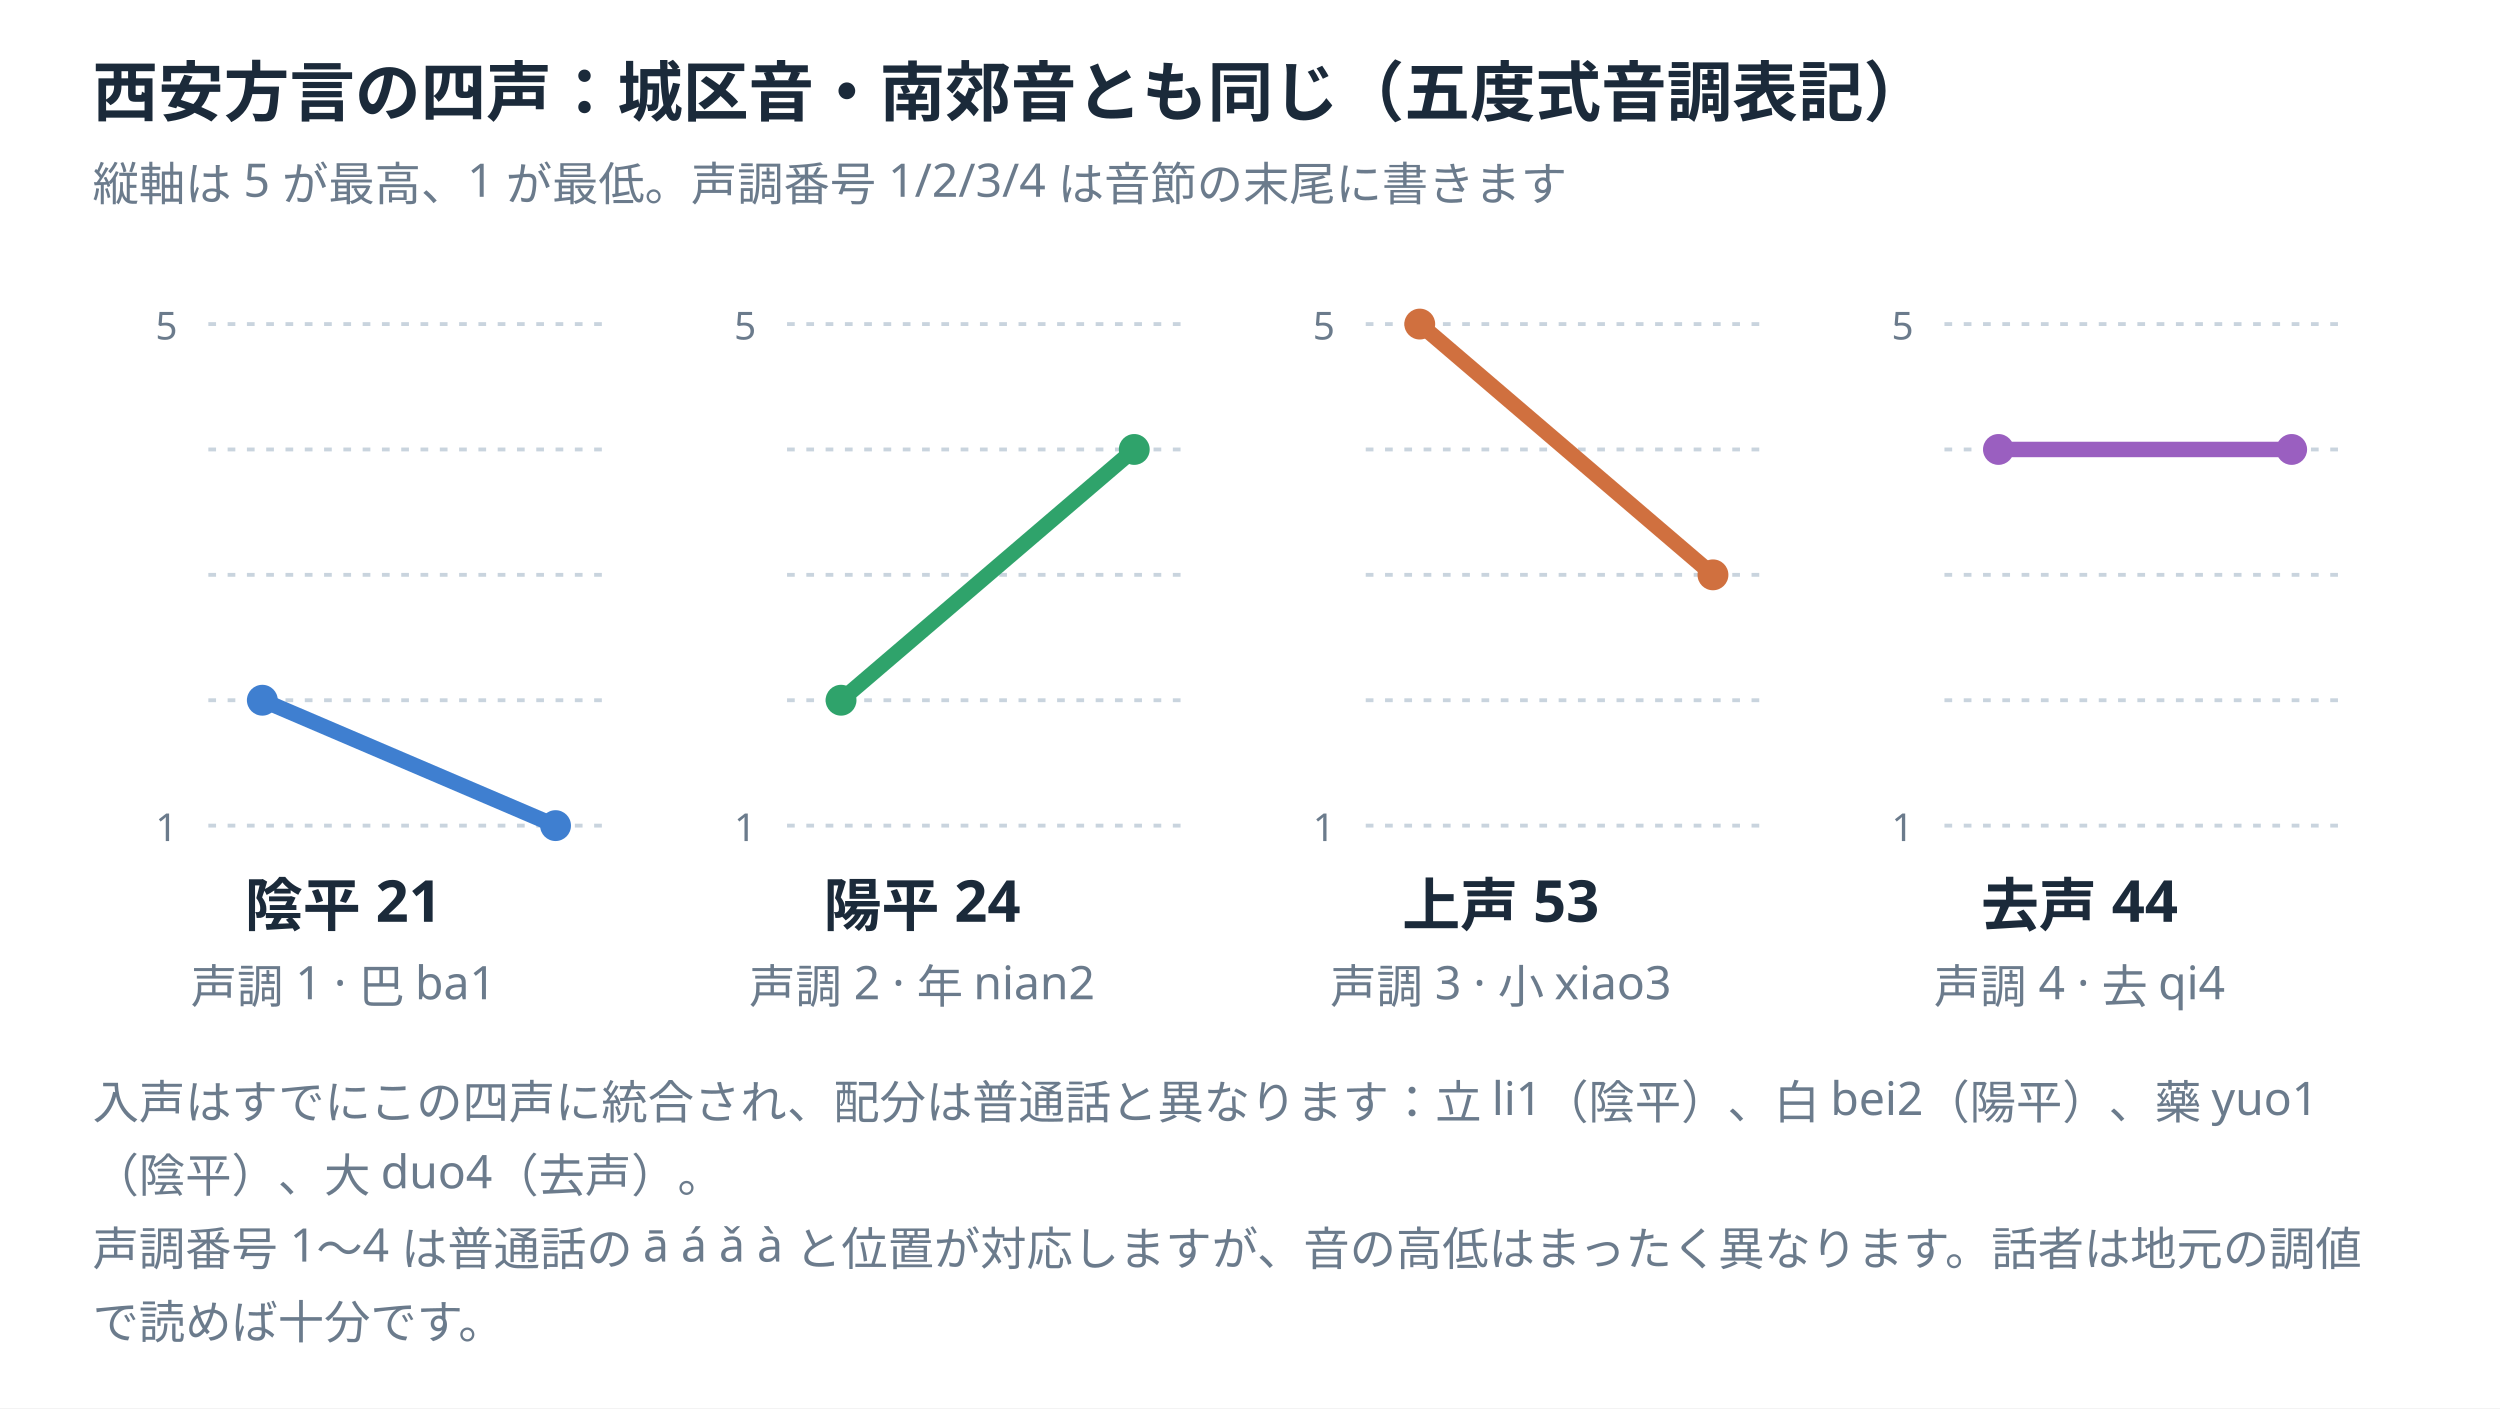
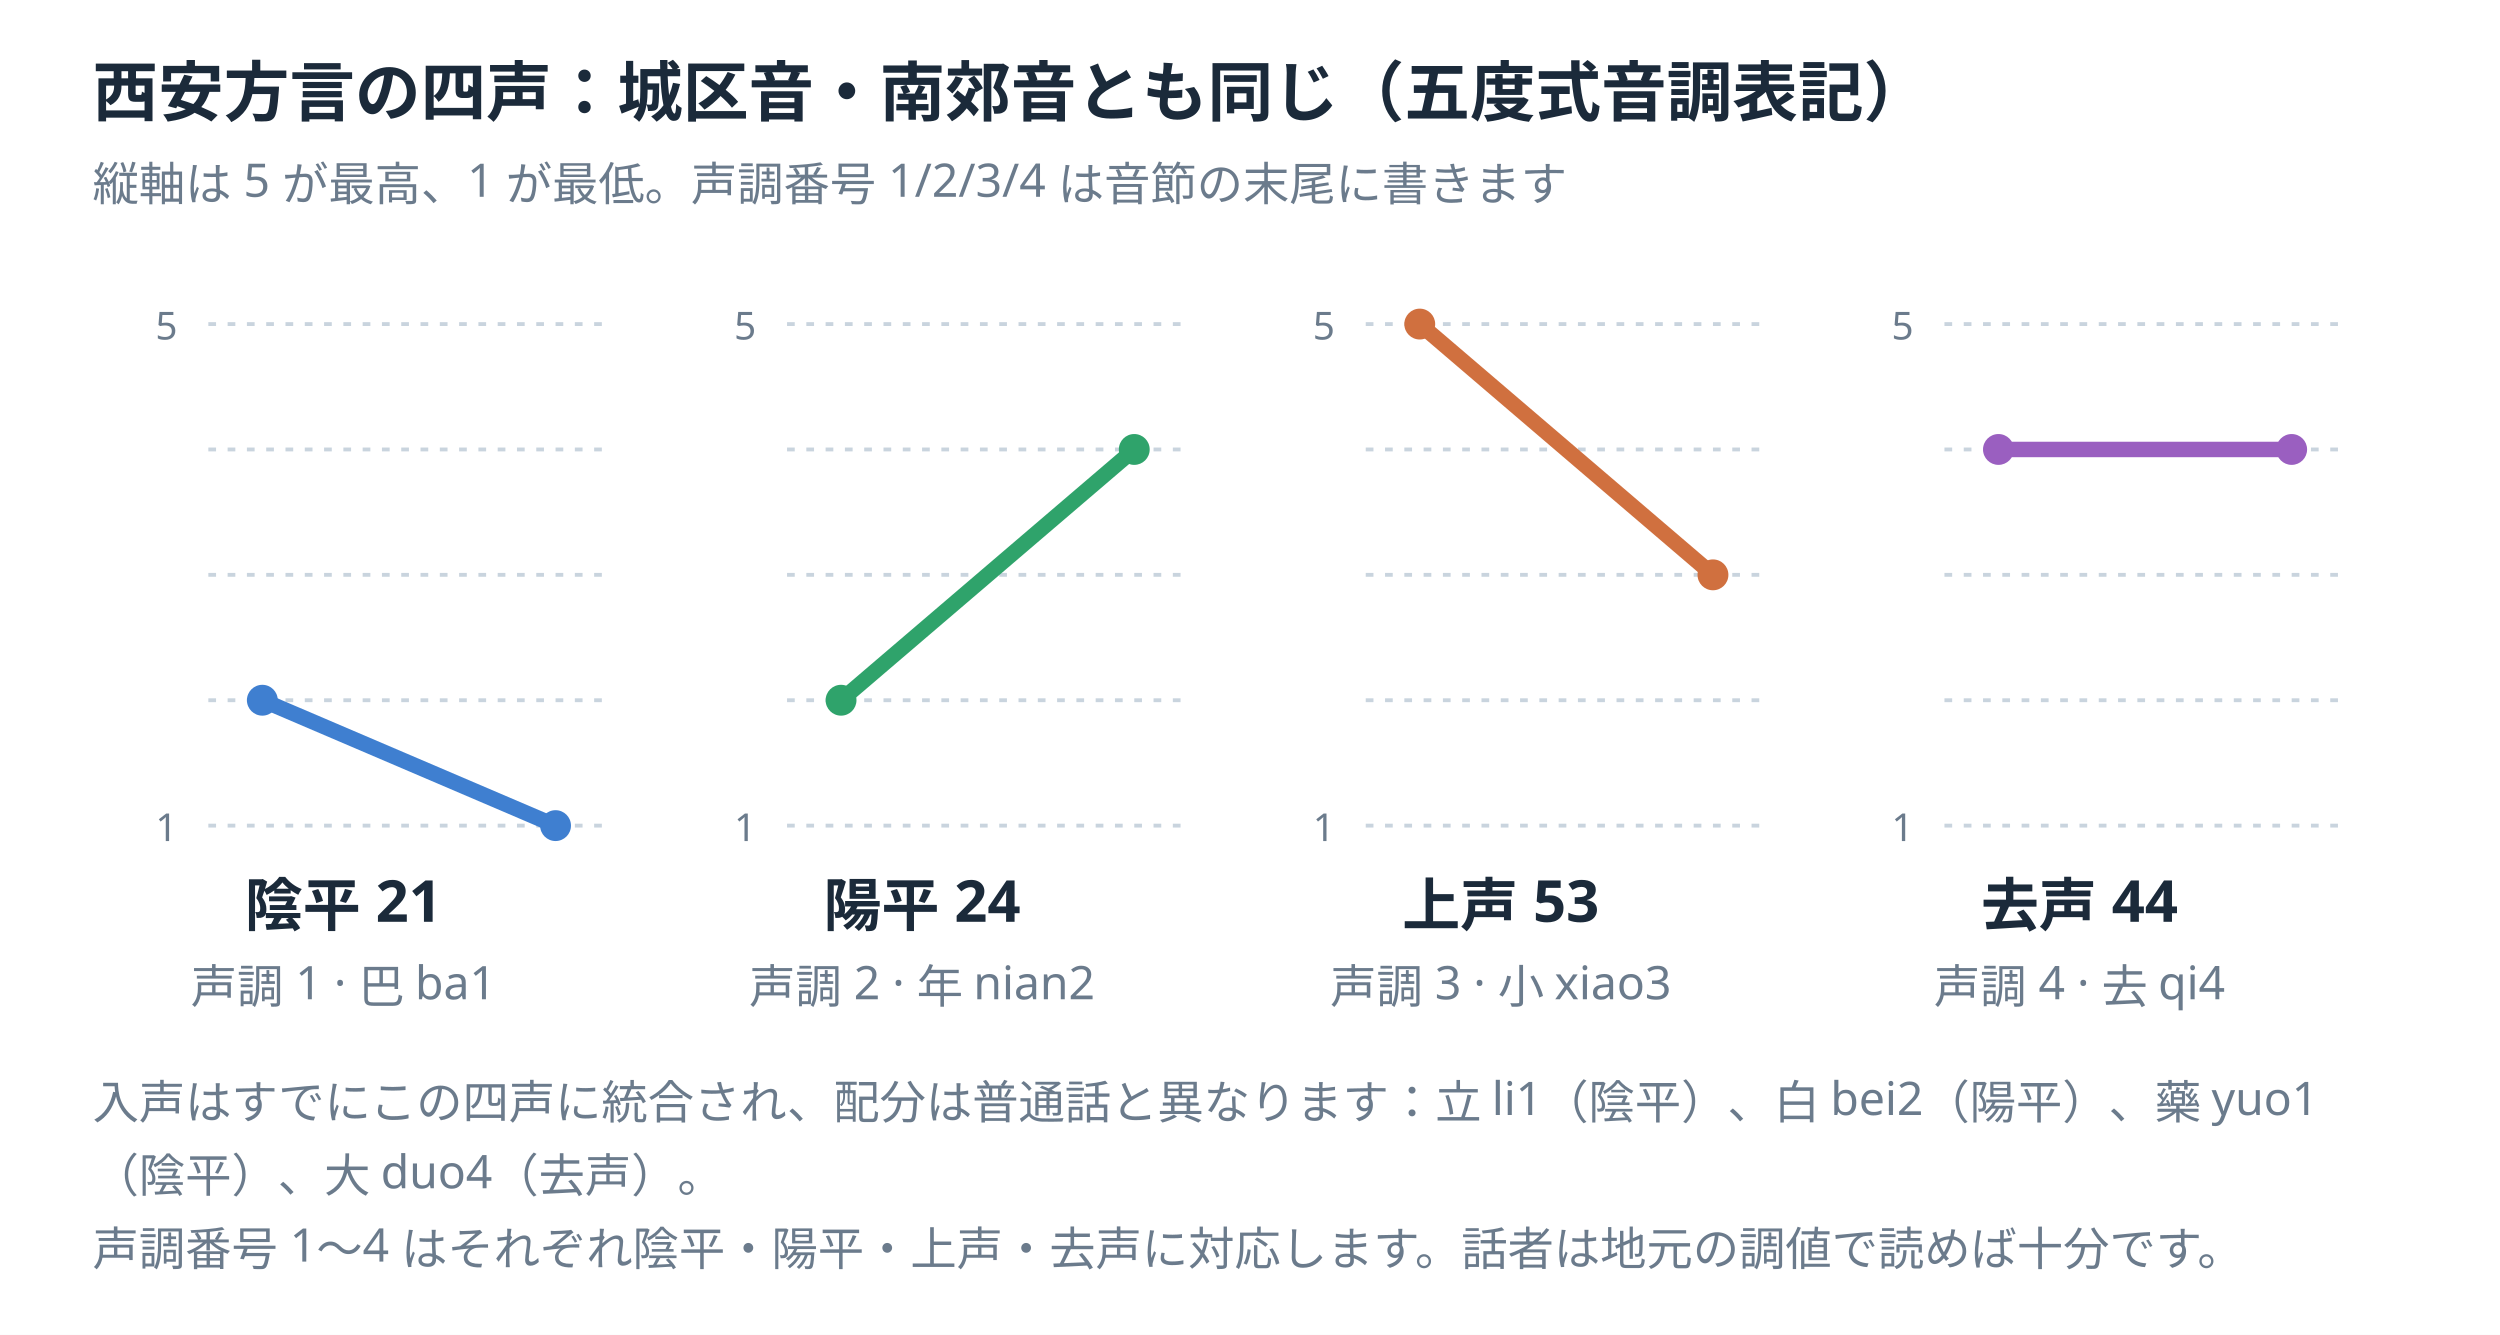
- <svg xmlns="http://www.w3.org/2000/svg" width="648" height="365" viewBox="0 0 648 365" font-family="'Noto Sans JP','Hiragino Sans','Yu Gothic','Meiryo','Noto Sans SC',sans-serif">
-   <rect width="648" height="365" fill="#ffffff" />
+ <svg xmlns="http://www.w3.org/2000/svg" width="648" height="346" viewBox="0 0 648 346" font-family="'Noto Sans JP','Hiragino Sans','Yu Gothic','Meiryo','Noto Sans SC',sans-serif">
+   <rect width="648" height="346" fill="#ffffff" />
  <text x="24" y="30" font-size="17" fill="#1b2a3a" font-weight="bold" text-anchor="start">西安方言の四声：城区音・南郊音とも同じ（五度式音調表記）</text>
  <text x="24" y="52" font-size="12" fill="#6b7b8c" font-weight="normal" text-anchor="start">縦軸は 5 が最高、1 が最低。声調番号 1/2/3/4 は音節の末尾に書きます</text>
  <line x1="54" y1="214" x2="158" y2="214" stroke="#c9d4de" stroke-dasharray="2 3" />
  <line x1="54" y1="181.5" x2="158" y2="181.5" stroke="#c9d4de" stroke-dasharray="2 3" />
  <line x1="54" y1="149" x2="158" y2="149" stroke="#c9d4de" stroke-dasharray="2 3" />
  <line x1="54" y1="116.5" x2="158" y2="116.5" stroke="#c9d4de" stroke-dasharray="2 3" />
  <line x1="54" y1="84" x2="158" y2="84" stroke="#c9d4de" stroke-dasharray="2 3" />
  <text x="46" y="88" font-size="10" fill="#6b7b8c" font-weight="normal" text-anchor="end">5</text>
  <text x="46" y="218" font-size="10" fill="#6b7b8c" font-weight="normal" text-anchor="end">1</text>
  <line x1="68" y1="181.5" x2="144" y2="214" stroke="#3f7fd0" stroke-width="4" stroke-linecap="round" />
  <circle cx="68" cy="181.5" r="4" fill="#3f7fd0" />
  <circle cx="144" cy="214" r="4" fill="#3f7fd0" />
  <text x="89" y="240" font-size="15" fill="#1b2a3a" font-weight="bold" text-anchor="middle">陰平 21</text>
  <text x="89" y="260" font-size="12" fill="#6b7b8c" font-weight="normal" text-anchor="middle">声調 1 · 巴 ba1</text>
  <line x1="204" y1="214" x2="308" y2="214" stroke="#c9d4de" stroke-dasharray="2 3" />
  <line x1="204" y1="181.5" x2="308" y2="181.5" stroke="#c9d4de" stroke-dasharray="2 3" />
  <line x1="204" y1="149" x2="308" y2="149" stroke="#c9d4de" stroke-dasharray="2 3" />
  <line x1="204" y1="116.5" x2="308" y2="116.5" stroke="#c9d4de" stroke-dasharray="2 3" />
  <line x1="204" y1="84" x2="308" y2="84" stroke="#c9d4de" stroke-dasharray="2 3" />
  <text x="196" y="88" font-size="10" fill="#6b7b8c" font-weight="normal" text-anchor="end">5</text>
  <text x="196" y="218" font-size="10" fill="#6b7b8c" font-weight="normal" text-anchor="end">1</text>
  <line x1="218" y1="181.5" x2="294" y2="116.5" stroke="#2fa36b" stroke-width="4" stroke-linecap="round" />
  <circle cx="218" cy="181.5" r="4" fill="#2fa36b" />
  <circle cx="294" cy="116.5" r="4" fill="#2fa36b" />
  <text x="239" y="240" font-size="15" fill="#1b2a3a" font-weight="bold" text-anchor="middle">陽平 24</text>
  <text x="239" y="260" font-size="12" fill="#6b7b8c" font-weight="normal" text-anchor="middle">声調 2 · 年 nian2</text>
  <line x1="354" y1="214" x2="458" y2="214" stroke="#c9d4de" stroke-dasharray="2 3" />
  <line x1="354" y1="181.5" x2="458" y2="181.5" stroke="#c9d4de" stroke-dasharray="2 3" />
  <line x1="354" y1="149" x2="458" y2="149" stroke="#c9d4de" stroke-dasharray="2 3" />
  <line x1="354" y1="116.5" x2="458" y2="116.5" stroke="#c9d4de" stroke-dasharray="2 3" />
  <line x1="354" y1="84" x2="458" y2="84" stroke="#c9d4de" stroke-dasharray="2 3" />
  <text x="346" y="88" font-size="10" fill="#6b7b8c" font-weight="normal" text-anchor="end">5</text>
  <text x="346" y="218" font-size="10" fill="#6b7b8c" font-weight="normal" text-anchor="end">1</text>
  <line x1="368" y1="84" x2="444" y2="149" stroke="#d0703f" stroke-width="4" stroke-linecap="round" />
  <circle cx="368" cy="84" r="4" fill="#d0703f" />
  <circle cx="444" cy="149" r="4" fill="#d0703f" />
  <text x="389" y="240" font-size="15" fill="#1b2a3a" font-weight="bold" text-anchor="middle">上声 53</text>
  <text x="389" y="260" font-size="12" fill="#6b7b8c" font-weight="normal" text-anchor="middle">声調 3 · 小 xiao3</text>
  <line x1="504" y1="214" x2="608" y2="214" stroke="#c9d4de" stroke-dasharray="2 3" />
  <line x1="504" y1="181.5" x2="608" y2="181.5" stroke="#c9d4de" stroke-dasharray="2 3" />
  <line x1="504" y1="149" x2="608" y2="149" stroke="#c9d4de" stroke-dasharray="2 3" />
  <line x1="504" y1="116.5" x2="608" y2="116.5" stroke="#c9d4de" stroke-dasharray="2 3" />
  <line x1="504" y1="84" x2="608" y2="84" stroke="#c9d4de" stroke-dasharray="2 3" />
  <text x="496" y="88" font-size="10" fill="#6b7b8c" font-weight="normal" text-anchor="end">5</text>
  <text x="496" y="218" font-size="10" fill="#6b7b8c" font-weight="normal" text-anchor="end">1</text>
  <line x1="518" y1="116.5" x2="594" y2="116.5" stroke="#9a5fc0" stroke-width="4" stroke-linecap="round" />
  <circle cx="518" cy="116.5" r="4" fill="#9a5fc0" />
  <circle cx="594" cy="116.5" r="4" fill="#9a5fc0" />
  <text x="539" y="240" font-size="15" fill="#1b2a3a" font-weight="bold" text-anchor="middle">去声 44</text>
  <text x="539" y="260" font-size="12" fill="#6b7b8c" font-weight="normal" text-anchor="middle">声調 4 · 去 qi4</text>
  <text x="24" y="290" font-size="12" fill="#6b7b8c" font-weight="normal" text-anchor="start">入声はすでにこの四声に統合され、配分は普通話と異なります：立 li1（陰平）、白 bei2（陽平）、藥 yuo1</text>
  <text x="24" y="309" font-size="12" fill="#6b7b8c" font-weight="normal" text-anchor="start">（陰平）、大 duo4（去声）。</text>
-   <text x="24" y="328" font-size="12" fill="#6b7b8c" font-weight="normal" text-anchor="start">声調番号 1〜4 は普通話の ā á ǎ à と位置が対応しますが、音の高低はまったく異なります。話者は地元の調値</text>
-   <text x="24" y="347" font-size="12" fill="#6b7b8c" font-weight="normal" text-anchor="start">で読めば十分です。</text>
+   <text x="24" y="328" font-size="12" fill="#6b7b8c" font-weight="normal" text-anchor="start">声調番号 1〜4 はそれぞれ陰平・陽平・上声・去声に対応します。話者は地元の調値で読めば十分です。</text>
</svg>
